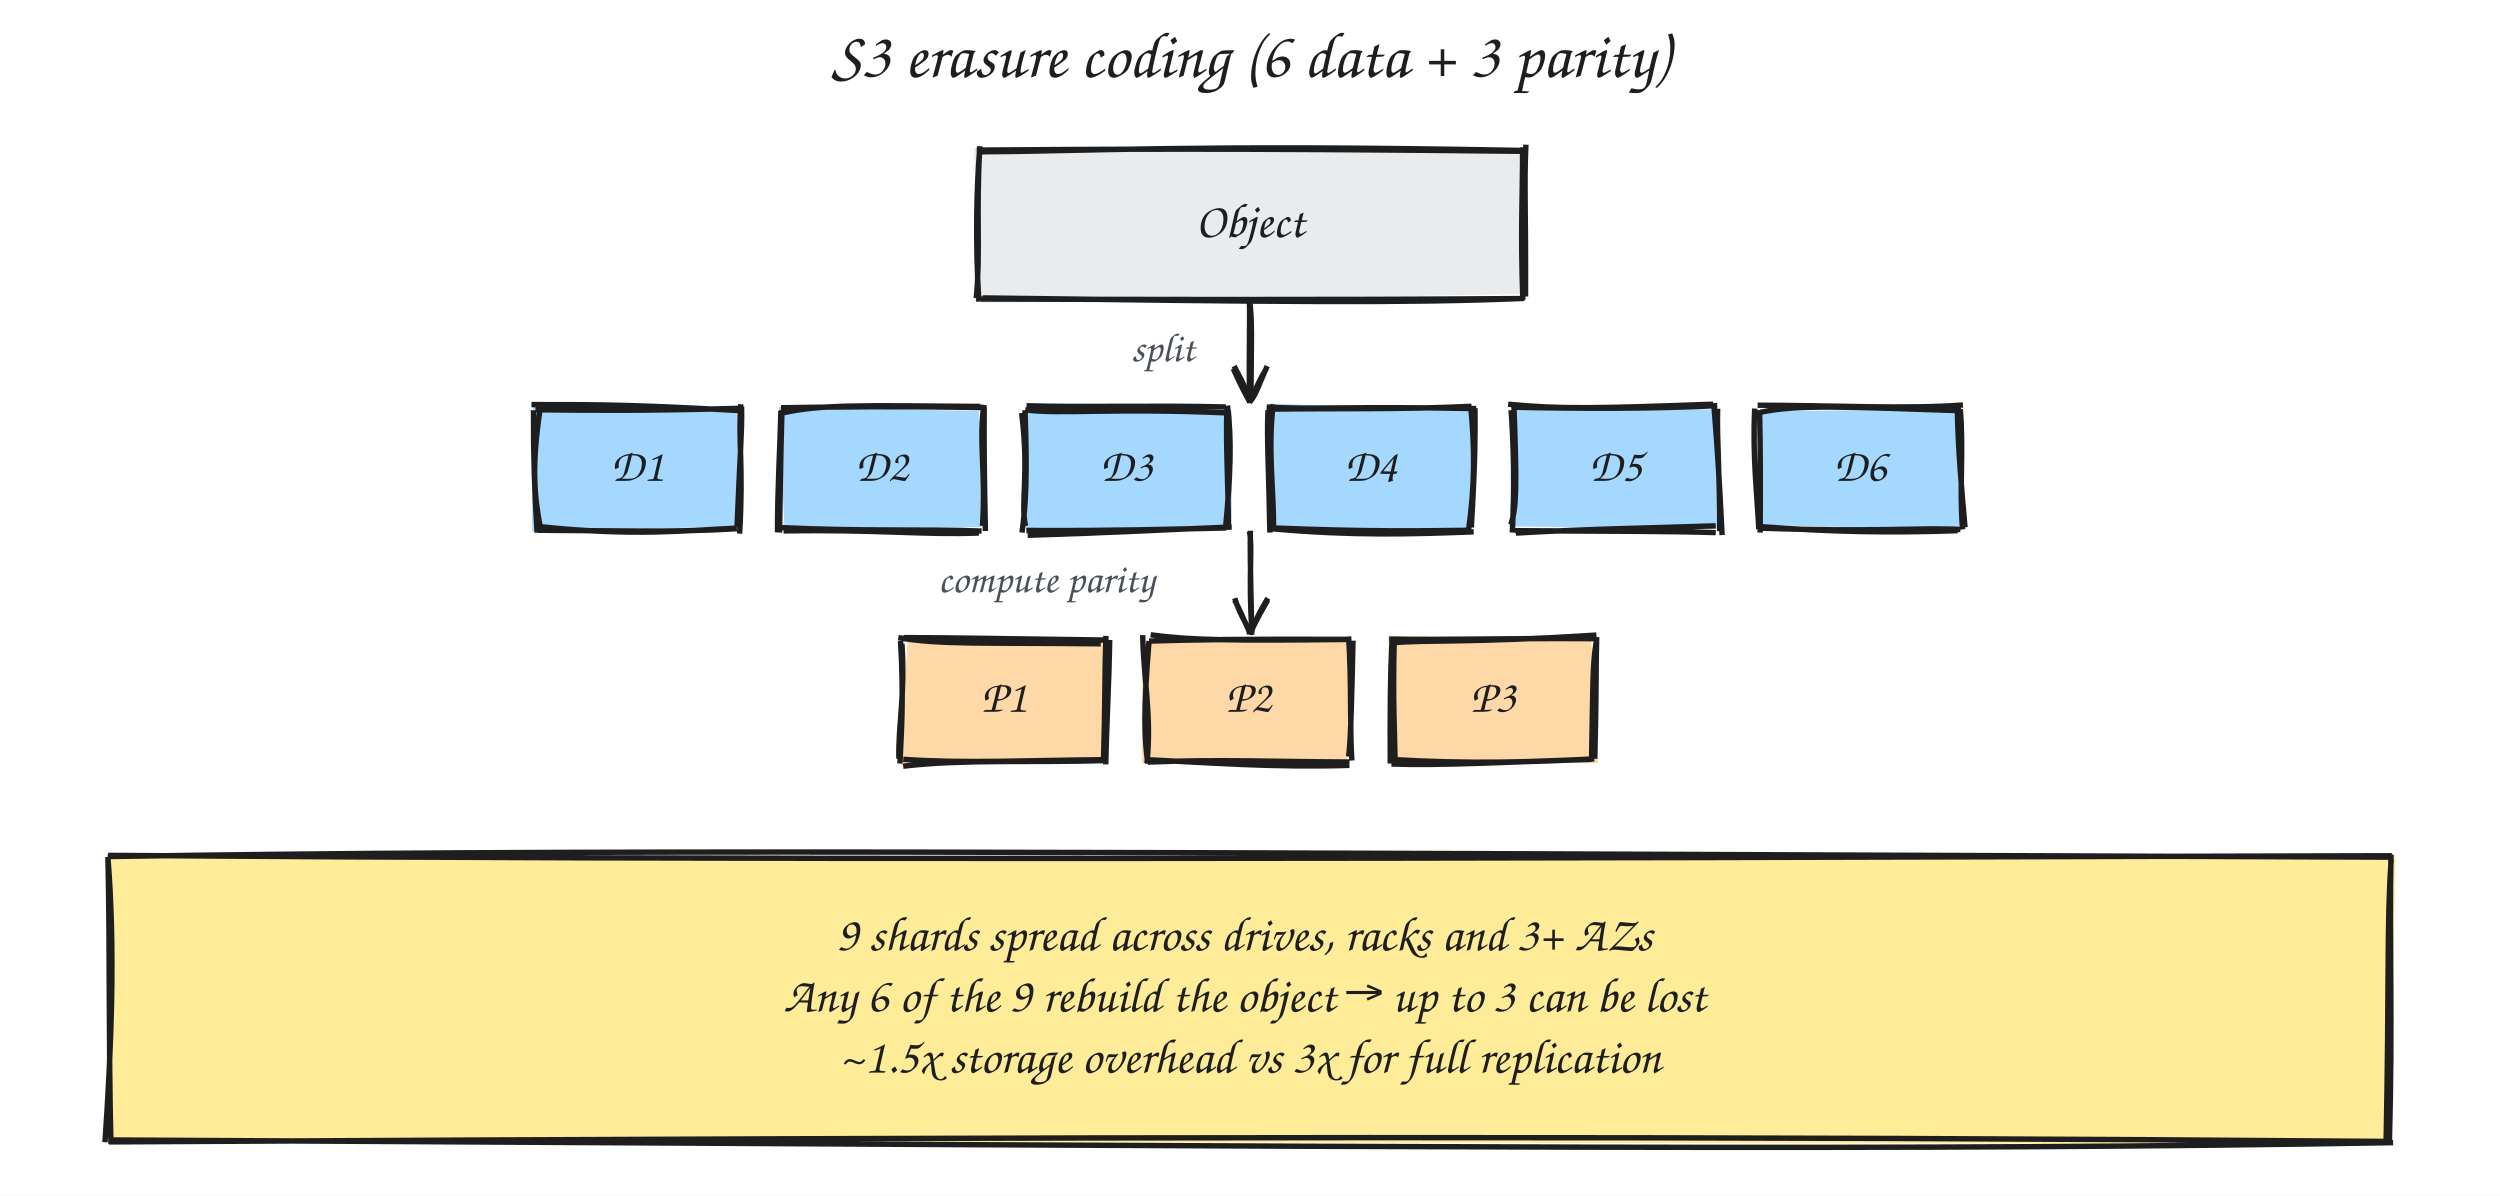
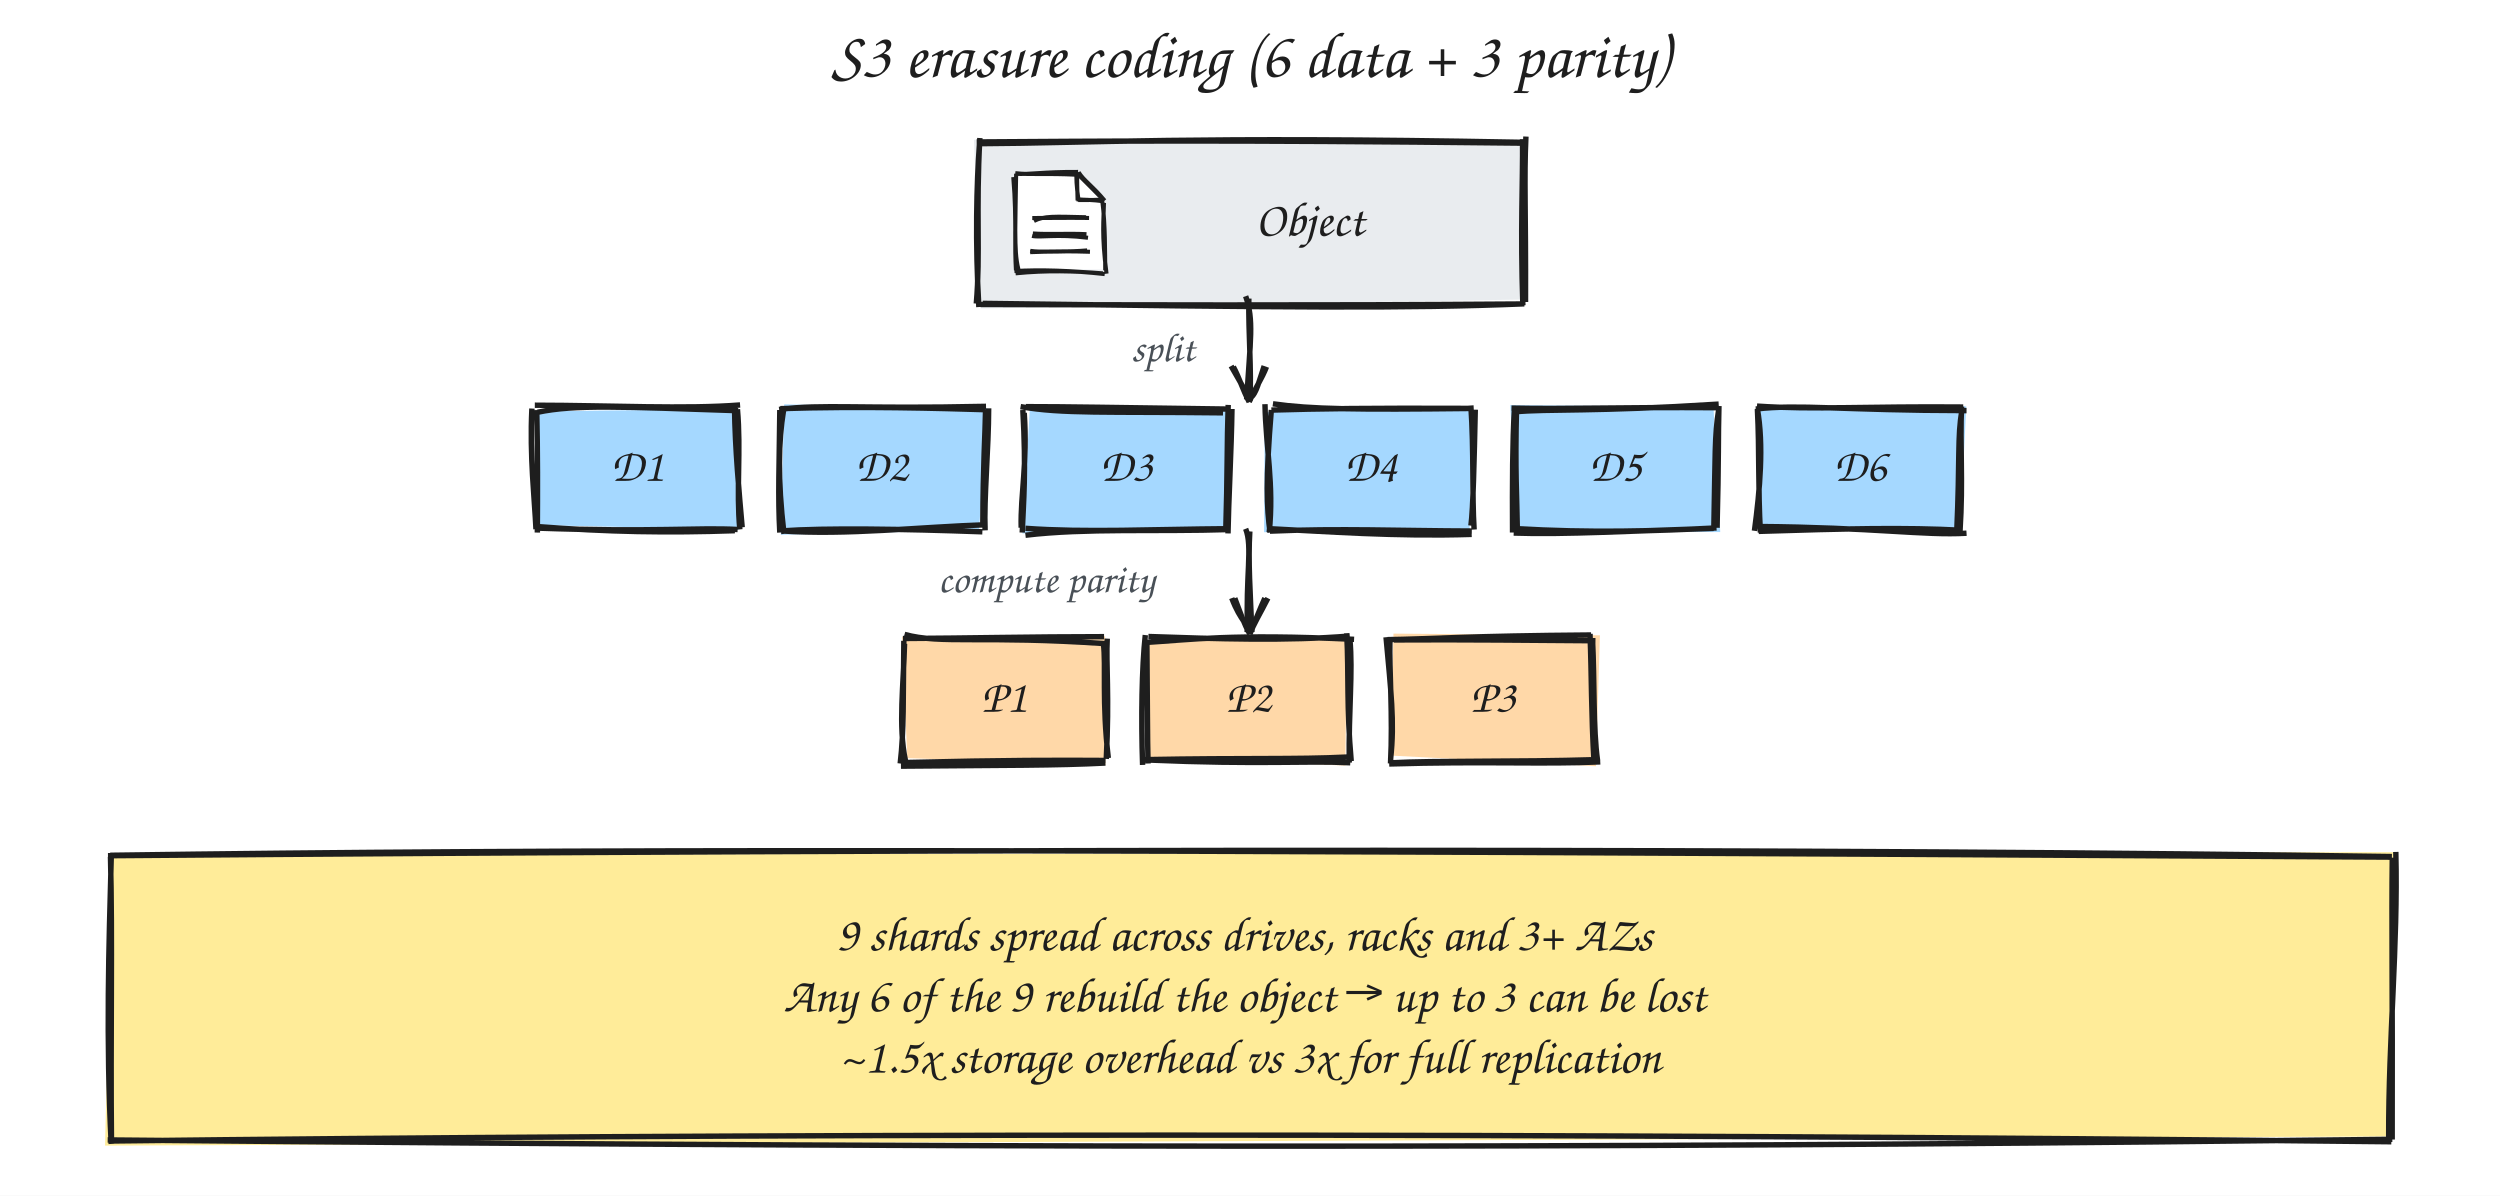
<svg xmlns="http://www.w3.org/2000/svg" viewBox="0 0 920 440" width="920" height="440">
  <rect width="100%" height="100%" fill="#ffffff" />
  <text x="460" y="22" font-family="Virgil, 'Segoe Print', 'Comic Sans MS', 'Bradley Hand', cursive" font-size="24" fill="#1e1e1e" text-anchor="middle" dominant-baseline="middle">
    <tspan x="460" dy="0">S3 erasure coding (6 data + 3 parity)</tspan>
  </text>
-   <path d="M358.4 54.422 L561.046 56.811 L560.254 108.234 L360.926 111.532" stroke="none" stroke-width="0" fill="#e9ecef" />
-   <path d="M360.772 55.867 C399.713 55.682, 439.498 53.078, 559.286 55.353 M359.416 55.238 C404.666 54.955, 448.619 54.443, 559.478 55.678 M561.537 53.251 C560.845 68.193, 561.536 77.284, 561.391 109.131 M560.298 54.201 C560.415 68.902, 559.439 84.551, 560.407 110.352 M560.947 109.808 C517.793 111.607, 472.216 111.118, 361.653 109.637 M559.151 109.871 C484.738 110.443, 410.351 110.199, 360.845 110.038 M359.279 109.719 C360.862 92.697, 359.129 78.631, 360.592 53.794 M360.218 110.998 C358.886 89.339, 359.392 69.085, 360.441 55.988" stroke="#1e1e1e" stroke-width="2" fill="none" />
-   <text x="460" y="82.5" font-family="Virgil, 'Segoe Print', 'Comic Sans MS', 'Bradley Hand', cursive" font-size="18" fill="#1e1e1e" text-anchor="middle" dominant-baseline="middle">
-     <tspan x="460" dy="0">Object</tspan>
+   <path d="M358.4 51.422 L561.046 53.811 L560.254 110.234 L360.926 113.532" stroke="none" stroke-width="0" fill="#e9ecef" />
+   <path d="M360.772 52.867 C399.713 52.682, 439.498 50.078, 559.286 52.353 M359.416 52.238 C404.666 51.955, 448.619 51.443, 559.478 52.678 M561.537 50.251 C560.822 66.28, 561.513 76.459, 561.391 111.131 M560.298 51.201 C560.431 67.244, 559.454 84.235, 560.407 112.352 M560.947 111.808 C517.793 113.607, 472.216 113.118, 361.653 111.637 M559.151 111.871 C484.738 112.443, 410.351 112.199, 360.845 112.038 M359.279 111.719 C360.825 93.263, 359.093 77.763, 360.592 50.794 M360.218 112.998 C358.855 89.52, 359.361 67.448, 360.441 52.988" stroke="#1e1e1e" stroke-width="2" fill="none" />
+   <path d="M373.45 64.103 L396.572 63.131 L405.417 74.158 L407.017 99.212 L373.146 99.04" stroke="none" stroke-width="0" fill="#ffffff" />
+   <path d="M373.629 63.957 C379.152 64.277, 383.4 63.205, 396.728 63.271 M373.622 63.718 C379.232 64.395, 384.313 63.711, 396.384 64.303 M396.923 63.382 C398.85 66.506, 401.705 68.072, 406.522 73.828 M396.313 63.753 C399.519 66.987, 402.812 70.168, 406.123 73.598 M406.263 74.664 C406.161 80.768, 405.304 86.196, 407.204 100.716 M405.668 74.148 C406.777 82.683, 406.638 92.803, 406.727 99.45 M406.535 100.862 C394.408 99.536, 382.624 99.186, 373.31 99.753 M405.862 100.598 C395.257 99.748, 385.252 99.452, 373.729 100.586 M374.773 99.104 C372.79 91.272, 374.348 82.112, 372.885 65.17 M373.87 99.48 C373.394 91.201, 373.633 82.452, 373.941 63.924" stroke="#1e1e1e" stroke-width="1.5" fill="none" />
+   <path d="M396.064 63.677 C396.172 65.795, 395.961 67.541, 396.952 74.063 M396.496 64.231 C396.241 66.695, 396.516 69.347, 396.555 73.795 M396.658 73.356 C398.729 73.59, 401.789 73.411, 406.25 74.126 M396.74 73.604 C398.686 73.538, 400.41 73.731, 405.973 73.445" stroke="#1e1e1e" stroke-width="1.5" fill="none" />
+   <path d="M380.489 81.313 C384.212 79.415, 387.783 79.671, 399.663 79.942 M379.875 80.235 C386.005 80.262, 391.076 80.095, 400.775 80.207" stroke="#1e1e1e" stroke-width="1.5" fill="none" />
+   <path d="M379.804 86.812 C382.82 87.532, 388.647 86.052, 400.387 87.497 M380.086 85.914 C386.111 86.341, 392.613 85.832, 399.827 86.178" stroke="#1e1e1e" stroke-width="1.5" fill="none" />
+   <path d="M379.118 92.31 C383.829 93.001, 387.111 92.185, 401.111 92.652 M379.097 92.793 C386.218 92.42, 392.95 92.769, 400.079 92.15" stroke="#1e1e1e" stroke-width="1.5" fill="none" />
+   <text x="482" y="82" font-family="Virgil, 'Segoe Print', 'Comic Sans MS', 'Bradley Hand', cursive" font-size="18" fill="#1e1e1e" text-anchor="middle" dominant-baseline="middle">
+     <tspan x="482" dy="0">Object</tspan>
  </text>
-   <path d="M459.772 109.942 C460.888 117.861, 460.503 124.032, 460.33 147.028 M459.762 109.623 C460.068 119.725, 459.503 128.036, 459.871 148.405" stroke="#1e1e1e" stroke-width="2" fill="none" />
-   <path d="M459.84 147.96 C459.61 145.632, 458.123 142.111, 454.142 134.713 M459.833 147.736 C458.399 145.285, 456.526 141.587, 453.82 135.677" stroke="#1e1e1e" stroke-width="2" fill="none" />
-   <path d="M459.84 147.96 C462.046 145.69, 462.995 142.168, 466.321 134.713 M459.833 147.736 C461.355 145.298, 462.438 141.601, 465.999 135.677" stroke="#1e1e1e" stroke-width="2" fill="none" />
+   <path d="M458.401 108.998 C461.467 117.715, 460.121 125.113, 458.756 146.997 M459.567 109.882 C459.383 123.036, 460.606 136.326, 459.95 147.416" stroke="#1e1e1e" stroke-width="2" fill="none" />
+   <path d="M458.88 147.298 C459.749 145.53, 457.589 142.866, 453.04 134.692 M459.697 147.917 C457.314 143.377, 456.042 138.978, 453.875 134.985" stroke="#1e1e1e" stroke-width="2" fill="none" />
+   <path d="M458.88 147.298 C462.185 145.586, 462.461 142.923, 465.219 134.692 M459.697 147.917 C461.57 143.472, 464.554 139.073, 466.054 134.985" stroke="#1e1e1e" stroke-width="2" fill="none" />
  <text x="428" y="129" font-family="Virgil, 'Segoe Print', 'Comic Sans MS', 'Bradley Hand', cursive" font-size="15" fill="#495057" text-anchor="middle" dominant-baseline="middle">
    <tspan x="428" dy="0">split</tspan>
  </text>
-   <path d="M196.199 148.265 L271.137 151.433 L272.761 193.702 L195.777 195.597" stroke="none" stroke-width="0" fill="#a5d8ff" />
-   <path d="M195.572 148.892 C211.042 149.034, 225.322 148.354, 273.619 151.177 M197.054 150.794 C216.123 150.97, 236.868 151.261, 272.259 150.258 M272.61 148.752 C271.573 161.054, 273.648 171.803, 272.172 196.392 M272.893 149.602 C273.151 158.653, 272.222 168.549, 271.221 194.057 M271.158 194.36 C252.565 195.147, 233.897 197.516, 198.509 193.789 M271.17 194.569 C247.156 196.049, 223.227 195.235, 197.817 195.126 M198.838 194.156 C196.703 182.696, 195.505 172.101, 198.775 150.382 M197.654 195.995 C196.742 181.93, 196.26 168.082, 196.322 150.964" stroke="#1e1e1e" stroke-width="2" fill="none" />
+   <path d="M198.198 151.373 L270.364 150.488 L272.03 194.873 L198.404 193.26" stroke="none" stroke-width="0" fill="#a5d8ff" />
+   <path d="M197.858 151.711 C211.445 148.839, 228.524 149.693, 271.651 151.139 M196.811 149.117 C225.327 149.169, 252.313 150.612, 272.357 149.023 M270.294 150.005 C270.479 165.143, 272.011 181.475, 273.124 194.045 M271.381 150.606 C272.72 165.742, 270.908 180.463, 272.255 194.818 M270.422 195.292 C245.84 196.141, 223.724 195.793, 197.692 193.772 M271.453 194.85 C256.749 194.047, 240.272 195.876, 197.512 194.335 M197.235 194.748 C196.723 183.522, 194.864 167.937, 195.734 150.351 M197.744 195.986 C197.829 180.813, 197.878 166.884, 197.526 150.904" stroke="#1e1e1e" stroke-width="2" fill="none" />
  <text x="234.5" y="172.5" font-family="Virgil, 'Segoe Print', 'Comic Sans MS', 'Bradley Hand', cursive" font-size="17" fill="#1e1e1e" text-anchor="middle" dominant-baseline="middle">
    <tspan x="234.5" dy="0">D1</tspan>
  </text>
-   <path d="M286.599 149.686 L360.182 151.244 L361.015 193.936 L288.702 195.13" stroke="none" stroke-width="0" fill="#a5d8ff" />
-   <path d="M288.429 151.856 C302.722 148.795, 316.762 149.221, 360.826 149.569 M287.405 150.058 C309.163 149.71, 329.157 149.431, 362.679 150.011 M362.147 149.002 C360.015 161.071, 362.781 173.738, 361.562 193.523 M362.191 149.803 C362.085 161.871, 362.179 173.732, 362.628 195.409 M360.211 196.146 C340.42 196.946, 321.862 194.772, 288.346 195.386 M361.226 195.425 C339.875 194.649, 316.636 195.563, 287.756 194.167 M286.118 195.874 C286.087 179.261, 287.157 162.469, 287.367 151.176 M286.872 195.993 C287.14 183.906, 287.164 171.442, 287.763 150.952" stroke="#1e1e1e" stroke-width="2" fill="none" />
+   <path d="M288.597 148.795 L363.41 150.299 L360.283 195.107 L287.33 196.792" stroke="none" stroke-width="0" fill="#a5d8ff" />
+   <path d="M286.715 150.675 C303.125 148.601, 315.965 150.561, 362.858 149.531 M287.162 150.381 C316.368 149.409, 346.603 150.282, 362.777 150.775 M363.83 150.255 C363.82 165.161, 362.044 183.41, 362.515 195.176 M362.679 150.807 C362.553 159.959, 361.765 169.646, 361.662 194.17 M363.475 193.079 C337.695 193.94, 311.69 197.049, 287.528 195.368 M361.509 195.706 C332.468 194.647, 303.681 194.204, 287.451 195.377 M288.515 196.467 C286.108 176.087, 286.516 162.304, 288.326 151.145 M286.962 195.984 C286.227 182.789, 286.781 170.245, 286.967 150.892" stroke="#1e1e1e" stroke-width="2" fill="none" />
  <text x="324.5" y="172.5" font-family="Virgil, 'Segoe Print', 'Comic Sans MS', 'Bradley Hand', cursive" font-size="17" fill="#1e1e1e" text-anchor="middle" dominant-baseline="middle">
    <tspan x="324.5" dy="0">D2</tspan>
  </text>
-   <path d="M376.998 151.108 L453.228 151.055 L453.268 194.17 L377.628 194.662" stroke="none" stroke-width="0" fill="#a5d8ff" />
-   <path d="M377.286 150.819 C390.403 152.556, 408.203 150.089, 452.032 151.962 M377.757 149.323 C400.204 149.95, 423.446 149.101, 451.098 149.764 M451.684 149.253 C453.356 161.089, 452.813 175.672, 450.953 194.653 M451.488 150.004 C451.018 165.088, 452.136 180.915, 452.034 194.761 M453.264 193.933 C432.275 194.745, 409.828 196.027, 378.182 196.982 M451.283 194.281 C430.593 194.748, 410.045 195.391, 377.695 195.209 M377.397 193.593 C375.471 184.826, 378.809 174.836, 375.959 151.97 M376.09 195.991 C377.537 185.883, 378.067 174.803, 377.204 150.94" stroke="#1e1e1e" stroke-width="2" fill="none" />
+   <path d="M378.997 150.216 L452.456 150.11 L452.537 195.341 L376.256 196.325" stroke="none" stroke-width="0" fill="#a5d8ff" />
+   <path d="M375.573 149.639 C390.806 152.362, 407.406 151.428, 450.064 151.923 M377.513 149.646 C392.408 149.649, 408.892 149.952, 451.196 150.528 M453.367 150.506 C453.161 165.179, 452.077 185.344, 451.905 196.306 M451.977 149.007 C451.487 163.177, 451.722 174.829, 451.069 195.522 M452.528 194.866 C425.55 195.739, 399.655 194.304, 377.365 196.965 M451.566 194.563 C425.187 194.747, 399.09 196.032, 377.389 194.418 M375.794 194.185 C375.492 181.652, 378.168 170.672, 376.918 151.939 M376.18 195.982 C376.624 184.766, 377.684 173.605, 376.407 150.88" stroke="#1e1e1e" stroke-width="2" fill="none" />
  <text x="414.5" y="172.5" font-family="Virgil, 'Segoe Print', 'Comic Sans MS', 'Bradley Hand', cursive" font-size="17" fill="#1e1e1e" text-anchor="middle" dominant-baseline="middle">
    <tspan x="414.5" dy="0">D3</tspan>
  </text>
-   <path d="M467.398 148.53 L542.273 150.866 L541.522 194.404 L466.553 194.195" stroke="none" stroke-width="0" fill="#a5d8ff" />
-   <path d="M466.144 149.783 C482.084 150.817, 495.643 149.457, 543.238 150.354 M466.108 150.588 C491.245 150.189, 515.735 150.771, 541.518 149.517 M541.22 149.503 C542.697 165.107, 542.846 177.607, 540.343 195.784 M542.786 150.204 C542.852 159.306, 542.993 168.098, 541.441 194.113 M542.317 195.719 C520.13 196.543, 497.793 197.282, 468.019 194.579 M541.339 195.138 C523.312 195.348, 503.454 195.719, 467.634 194.251 M468.676 195.311 C468.855 181.391, 466.461 165.203, 468.551 148.764 M467.308 195.989 C467.034 176.859, 466.071 160.163, 466.644 150.928" stroke="#1e1e1e" stroke-width="2" fill="none" />
+   <path d="M465.397 151.638 L541.501 149.921 L540.791 195.575 L465.181 195.857" stroke="none" stroke-width="0" fill="#a5d8ff" />
+   <path d="M468.43 148.603 C482.486 150.623, 498.846 150.796, 541.27 150.316 M467.865 150.911 C485.449 150.389, 503.181 150.123, 541.616 150.281 M542.904 150.756 C542.502 169.196, 542.109 187.279, 541.296 193.437 M541.274 149.208 C542.421 166.395, 541.679 182.012, 542.476 194.875 M541.581 196.652 C513.405 197.538, 487.621 195.559, 467.201 194.561 M541.622 195.419 C515.906 195.346, 492.499 194.36, 467.328 195.46 M467.073 195.904 C468.876 178.217, 465.819 165.039, 465.51 148.733 M467.398 195.98 C466.121 186.742, 465.688 176.966, 467.848 150.868" stroke="#1e1e1e" stroke-width="2" fill="none" />
  <text x="504.5" y="172.5" font-family="Virgil, 'Segoe Print', 'Comic Sans MS', 'Bradley Hand', cursive" font-size="17" fill="#1e1e1e" text-anchor="middle" dominant-baseline="middle">
    <tspan x="504.5" dy="0">D4</tspan>
  </text>
-   <path d="M557.798 149.951 L631.319 150.677 L633.776 194.639 L555.479 193.727" stroke="none" stroke-width="0" fill="#a5d8ff" />
-   <path d="M555.001 148.747 C573.764 150.578, 587.084 150.325, 630.445 148.746 M556.459 149.852 C582.286 150.429, 610.024 150.442, 631.937 149.27 M630.757 149.754 C632.038 165.125, 632.879 179.541, 633.734 196.915 M632.084 150.405 C631.786 162.524, 632.951 175.281, 632.848 195.466 M631.37 193.506 C607.985 194.342, 585.759 194.538, 557.855 196.175 M631.396 195.994 C614.031 195.448, 596.863 195.547, 557.573 195.293 M555.956 193.03 C558.239 186.956, 558.112 177.57, 557.143 149.557 M556.526 195.988 C557.432 178.836, 556.974 163.524, 556.085 150.916" stroke="#1e1e1e" stroke-width="2" fill="none" />
+   <path d="M555.796 149.059 L630.547 149.732 L633.044 195.809 L558.107 195.39" stroke="none" stroke-width="0" fill="#a5d8ff" />
+   <path d="M557.287 151.567 C570.167 150.384, 586.287 151.664, 632.477 148.708 M556.216 150.175 C576.49 150.629, 595.47 149.793, 632.036 150.034 M632.44 151.007 C630.944 160.214, 631.242 167.213, 630.687 194.568 M632.572 149.409 C632.254 160.612, 632.537 169.195, 631.883 194.227 M630.634 194.439 C601.26 195.337, 575.586 196.815, 557.037 196.158 M631.679 194.275 C608.624 195.446, 585.908 196.188, 557.267 194.502 M558.353 193.622 C558.26 183.782, 557.471 173.406, 558.102 149.527 M556.615 195.979 C556.519 177.719, 556.591 162.327, 557.289 150.856" stroke="#1e1e1e" stroke-width="2" fill="none" />
  <text x="594.5" y="172.5" font-family="Virgil, 'Segoe Print', 'Comic Sans MS', 'Bradley Hand', cursive" font-size="17" fill="#1e1e1e" text-anchor="middle" dominant-baseline="middle">
    <tspan x="594.5" dy="0">D5</tspan>
  </text>
-   <path d="M648.198 151.373 L720.364 150.488 L722.03 194.873 L648.404 193.26" stroke="none" stroke-width="0" fill="#a5d8ff" />
-   <path d="M647.858 151.711 C661.445 148.839, 678.524 149.693, 721.651 151.139 M646.811 149.117 C675.327 149.169, 702.313 150.612, 722.357 149.023 M720.294 150.005 C720.479 165.143, 722.011 181.475, 723.124 194.045 M721.381 150.606 C722.72 165.742, 720.908 180.463, 722.255 194.818 M720.422 195.292 C695.84 196.141, 673.724 195.793, 647.692 193.772 M721.453 194.85 C706.749 194.047, 690.272 195.876, 647.512 194.335 M647.235 194.748 C646.723 183.522, 644.864 167.937, 645.734 150.351 M647.744 195.986 C647.829 180.813, 647.878 166.884, 647.526 150.904" stroke="#1e1e1e" stroke-width="2" fill="none" />
+   <path d="M646.196 150.481 L723.592 149.543 L721.298 196.043 L647.032 194.922" stroke="none" stroke-width="0" fill="#a5d8ff" />
+   <path d="M646.144 150.531 C661.848 148.645, 677.727 151.032, 723.683 151.1 M646.567 149.44 C667.531 150.869, 687.759 149.463, 722.455 149.787 M721.977 151.257 C720.285 160.232, 721.275 169.147, 720.077 195.698 M721.87 149.609 C721.188 163.83, 722.494 176.378, 721.289 195.579 M723.686 196.225 C708.115 197.136, 689.552 194.07, 646.874 193.754 M721.735 195.131 C701.343 194.046, 679.317 194.517, 647.206 195.544 M645.632 195.341 C647.644 180.348, 649.123 163.773, 646.693 150.321 M647.833 195.977 C646.916 179.696, 647.495 165.687, 646.73 150.844" stroke="#1e1e1e" stroke-width="2" fill="none" />
  <text x="684.5" y="172.5" font-family="Virgil, 'Segoe Print', 'Comic Sans MS', 'Bradley Hand', cursive" font-size="17" fill="#1e1e1e" text-anchor="middle" dominant-baseline="middle">
    <tspan x="684.5" dy="0">D6</tspan>
  </text>
-   <path d="M459.772 195.54 C461.059 201.376, 459.328 210.546, 460.686 232.625 M460.13 195.305 C459.947 209.361, 460.605 224.962, 460.621 233.62" stroke="#1e1e1e" stroke-width="2" fill="none" />
-   <path d="M459.841 233.378 C459.357 229.612, 456.927 228.188, 454.391 220.131 M460.091 233.214 C457.592 227.672, 455.665 223.217, 454.345 220.828" stroke="#1e1e1e" stroke-width="2" fill="none" />
-   <path d="M459.841 233.378 C461.793 229.629, 461.8 228.205, 466.57 220.131 M460.091 233.214 C462.368 227.683, 465.217 223.228, 466.524 220.828" stroke="#1e1e1e" stroke-width="2" fill="none" />
+   <path d="M458.401 194.596 C461.031 201.23, 458.338 211.627, 459.112 232.594 M459.935 195.564 C459.262 206.673, 460.108 218.052, 460.7 232.632" stroke="#1e1e1e" stroke-width="2" fill="none" />
+   <path d="M458.881 232.717 C459.697 229.509, 456.594 228.943, 453.289 220.11 M459.954 233.394 C457.725 229.404, 456.496 225.65, 454.4 220.136" stroke="#1e1e1e" stroke-width="2" fill="none" />
+   <path d="M458.881 232.717 C462.134 229.525, 461.468 228.959, 465.468 220.11 M459.954 233.394 C461.365 229.498, 463.778 225.743, 466.579 220.136" stroke="#1e1e1e" stroke-width="2" fill="none" />
  <text x="385" y="214" font-family="Virgil, 'Segoe Print', 'Comic Sans MS', 'Bradley Hand', cursive" font-size="15" fill="#495057" text-anchor="middle" dominant-baseline="middle">
    <tspan x="385" dy="0">compute parity</tspan>
  </text>
-   <path d="M333.997 235.216 L407.456 235.11 L407.537 280.341 L331.256 281.325" stroke="none" stroke-width="0" fill="#ffd8a8" />
-   <path d="M330.573 234.639 C345.806 237.362, 362.406 236.428, 405.064 236.923 M332.513 234.646 C347.408 234.649, 363.892 234.952, 406.196 235.528 M408.367 235.506 C408.161 250.179, 407.077 270.344, 406.905 281.306 M406.977 234.007 C406.487 248.177, 406.722 259.829, 406.069 280.522 M407.528 279.866 C380.55 280.739, 354.655 279.304, 332.365 281.965 M406.566 279.563 C380.187 279.747, 354.09 281.032, 332.389 279.418 M330.794 279.185 C330.492 266.652, 333.168 255.672, 331.918 236.939 M331.18 280.982 C331.624 269.766, 332.684 258.605, 331.407 235.88" stroke="#1e1e1e" stroke-width="2" fill="none" />
+   <path d="M331.995 234.324 L406.683 234.165 L406.805 281.511 L333.883 278.987" stroke="none" stroke-width="0" fill="#ffd8a8" />
+   <path d="M332.859 233.458 C346.209 237.168, 361.608 233.768, 407.096 236.885 M332.27 234.969 C356.613 234.849, 379.338 234.304, 406.294 234.292 M406.051 236.758 C407.067 245.268, 405.44 258.016, 407.858 278.96 M407.465 235.011 C406.955 244.265, 408.308 255.744, 407.103 279.284 M406.792 280.798 C388.825 281.734, 370.483 281.581, 331.547 281.947 M406.849 279.844 C389.78 279.745, 371.136 279.673, 332.084 280.628 M333.191 279.778 C330.513 267.478, 332.526 251.507, 332.877 236.909 M331.269 280.973 C332.711 268.649, 332.302 257.408, 332.611 235.82" stroke="#1e1e1e" stroke-width="2" fill="none" />
  <text x="369.5" y="257.5" font-family="Virgil, 'Segoe Print', 'Comic Sans MS', 'Bradley Hand', cursive" font-size="17" fill="#1e1e1e" text-anchor="middle" dominant-baseline="middle">
    <tspan x="369.5" dy="0">P1</tspan>
  </text>
-   <path d="M420.397 236.638 L496.501 234.921 L495.791 280.575 L420.181 280.857" stroke="none" stroke-width="0" fill="#ffd8a8" />
-   <path d="M423.43 233.603 C437.486 235.623, 453.846 235.796, 496.27 235.316 M422.865 235.911 C440.449 235.389, 458.181 235.123, 496.616 235.281 M497.904 235.756 C497.502 254.196, 497.109 272.279, 496.296 278.437 M496.274 234.208 C497.421 251.395, 496.679 267.012, 497.476 279.875 M496.581 281.652 C468.405 282.538, 442.621 280.559, 422.201 279.561 M496.622 280.419 C470.906 280.346, 447.499 279.36, 422.328 280.46 M422.073 280.904 C423.876 263.217, 420.819 250.039, 420.51 233.733 M422.398 280.98 C421.121 271.742, 420.688 261.966, 422.848 235.868" stroke="#1e1e1e" stroke-width="2" fill="none" />
+   <path d="M422.395 235.746 L495.729 233.976 L495.059 281.745 L422.809 278.52" stroke="none" stroke-width="0" fill="#ffd8a8" />
+   <path d="M421.716 236.422 C437.889 235.429, 453.049 233.135, 498.302 235.277 M422.621 234.234 C447.654 235.089, 473.627 235.974, 496.714 234.045 M495.587 233.009 C496.408 249.286, 495.473 259.951, 497.249 280.09 M496.763 235.212 C497.889 247.483, 496.266 260.927, 496.51 280.636 M495.845 278.585 C476.68 279.533, 458.449 278.836, 421.383 279.544 M496.905 280.7 C480.499 279.845, 464.545 281.501, 422.023 279.67 M420.47 281.497 C419.897 264.043, 420.178 245.875, 421.469 233.703 M422.487 280.972 C422.208 270.625, 422.305 260.769, 422.052 235.808" stroke="#1e1e1e" stroke-width="2" fill="none" />
  <text x="459.5" y="257.5" font-family="Virgil, 'Segoe Print', 'Comic Sans MS', 'Bradley Hand', cursive" font-size="17" fill="#1e1e1e" text-anchor="middle" dominant-baseline="middle">
    <tspan x="459.5" dy="0">P2</tspan>
  </text>
-   <path d="M510.796 234.059 L585.547 234.732 L588.044 280.809 L513.107 280.39" stroke="none" stroke-width="0" fill="#ffd8a8" />
-   <path d="M512.287 236.567 C525.167 235.384, 541.287 236.664, 587.477 233.708 M511.216 235.175 C531.49 235.629, 550.47 234.793, 587.036 235.034 M587.44 236.007 C585.944 245.214, 586.242 252.213, 585.687 279.568 M587.572 234.409 C587.254 245.612, 587.537 254.195, 586.883 279.227 M585.634 279.439 C556.26 280.337, 530.586 281.815, 512.037 281.158 M586.679 279.275 C563.624 280.446, 540.908 281.188, 512.267 279.502 M513.353 278.622 C513.26 268.782, 512.471 258.406, 513.102 234.527 M511.615 280.979 C511.519 262.719, 511.591 247.327, 512.289 235.856" stroke="#1e1e1e" stroke-width="2" fill="none" />
+   <path d="M512.795 233.168 L588.774 233.788 L587.313 281.979 L511.734 278.052" stroke="none" stroke-width="0" fill="#ffd8a8" />
+   <path d="M510.573 235.386 C525.57 235.19, 540.489 234.003, 585.509 233.67 M512.973 235.498 C538.694 235.329, 565.916 235.644, 587.134 235.798 M585.124 233.26 C585.749 249.304, 585.505 261.885, 586.639 281.221 M586.061 235.412 C586.823 250.701, 586.223 268.11, 587.917 279.988 M588.898 280.372 C568.535 281.332, 546.414 280.092, 511.22 281.14 M586.962 279.557 C558.218 280.444, 527.954 279.829, 511.962 280.711 M511.75 279.215 C513.281 265.608, 511.83 254.242, 510.061 234.497 M511.705 280.97 C512.606 263.602, 511.209 246.129, 511.493 235.797" stroke="#1e1e1e" stroke-width="2" fill="none" />
  <text x="549.5" y="257.5" font-family="Virgil, 'Segoe Print', 'Comic Sans MS', 'Bradley Hand', cursive" font-size="17" fill="#1e1e1e" text-anchor="middle" dominant-baseline="middle">
    <tspan x="549.5" dy="0">P3</tspan>
  </text>
-   <path d="M39.196 315.481 L881.592 314.543 L879.298 421.043 L40.032 419.922" stroke="none" stroke-width="0" fill="#ffec99" />
-   <path d="M39.658 315.212 C207.986 312.516, 376.386 313.471, 880.673 315.44 M39.827 314.776 C273.048 316.534, 505.975 315.972, 880.182 314.915 M879.977 316.257 C878.283 338.884, 879.273 361.451, 878.077 420.698 M879.87 314.609 C879.243 346.179, 880.549 376.075, 879.289 420.579 M880.675 420.49 C709.415 423.487, 536.958 422.261, 39.95 419.502 M879.894 420.053 C639.378 418.051, 398.208 418.24, 40.083 420.218 M38.632 420.341 C40.984 385.636, 42.462 349.351, 39.693 315.321 M40.833 420.977 C39.917 384.958, 40.496 351.212, 39.73 315.844" stroke="#1e1e1e" stroke-width="2" fill="none" />
+   <path d="M41.194 314.589 L880.82 313.599 L878.567 418.213 L38.66 421.585" stroke="none" stroke-width="0" fill="#ffec99" />
+   <path d="M40.572 314.74 C208.166 312.398, 376.103 312.366, 879.886 315.425 M39.73 314.905 C363.205 312.268, 685.903 312.167, 880.221 315.22 M881.661 313.51 C882.504 348.224, 878.951 381.624, 879.03 418.352 M880.358 315.613 C880.056 338.786, 880.48 363.028, 880.324 419.34 M880.38 419.263 C643.251 422.121, 405.942 423.007, 39.622 419.495 M880.007 420.165 C571.969 416.742, 264.134 417.187, 39.96 419.901 M41.029 420.934 C40.627 380.42, 41.444 345.101, 40.652 315.291 M40.923 420.968 C38.959 382.711, 40.068 347.755, 40.933 315.785" stroke="#1e1e1e" stroke-width="2" fill="none" />
  <text x="460" y="345" font-family="Virgil, 'Segoe Print', 'Comic Sans MS', 'Bradley Hand', cursive" font-size="18" fill="#1e1e1e" text-anchor="middle" dominant-baseline="middle">
    <tspan x="460" dy="0">9 shards spread across drives, racks and 3+ AZs</tspan>
    <tspan x="460" dy="22.5">Any 6 of the 9 rebuild the object → up to 3 can be lost</tspan>
    <tspan x="460" dy="22.5">~1.5x storage overhead vs 3x for full replication</tspan>
  </text>
</svg>
